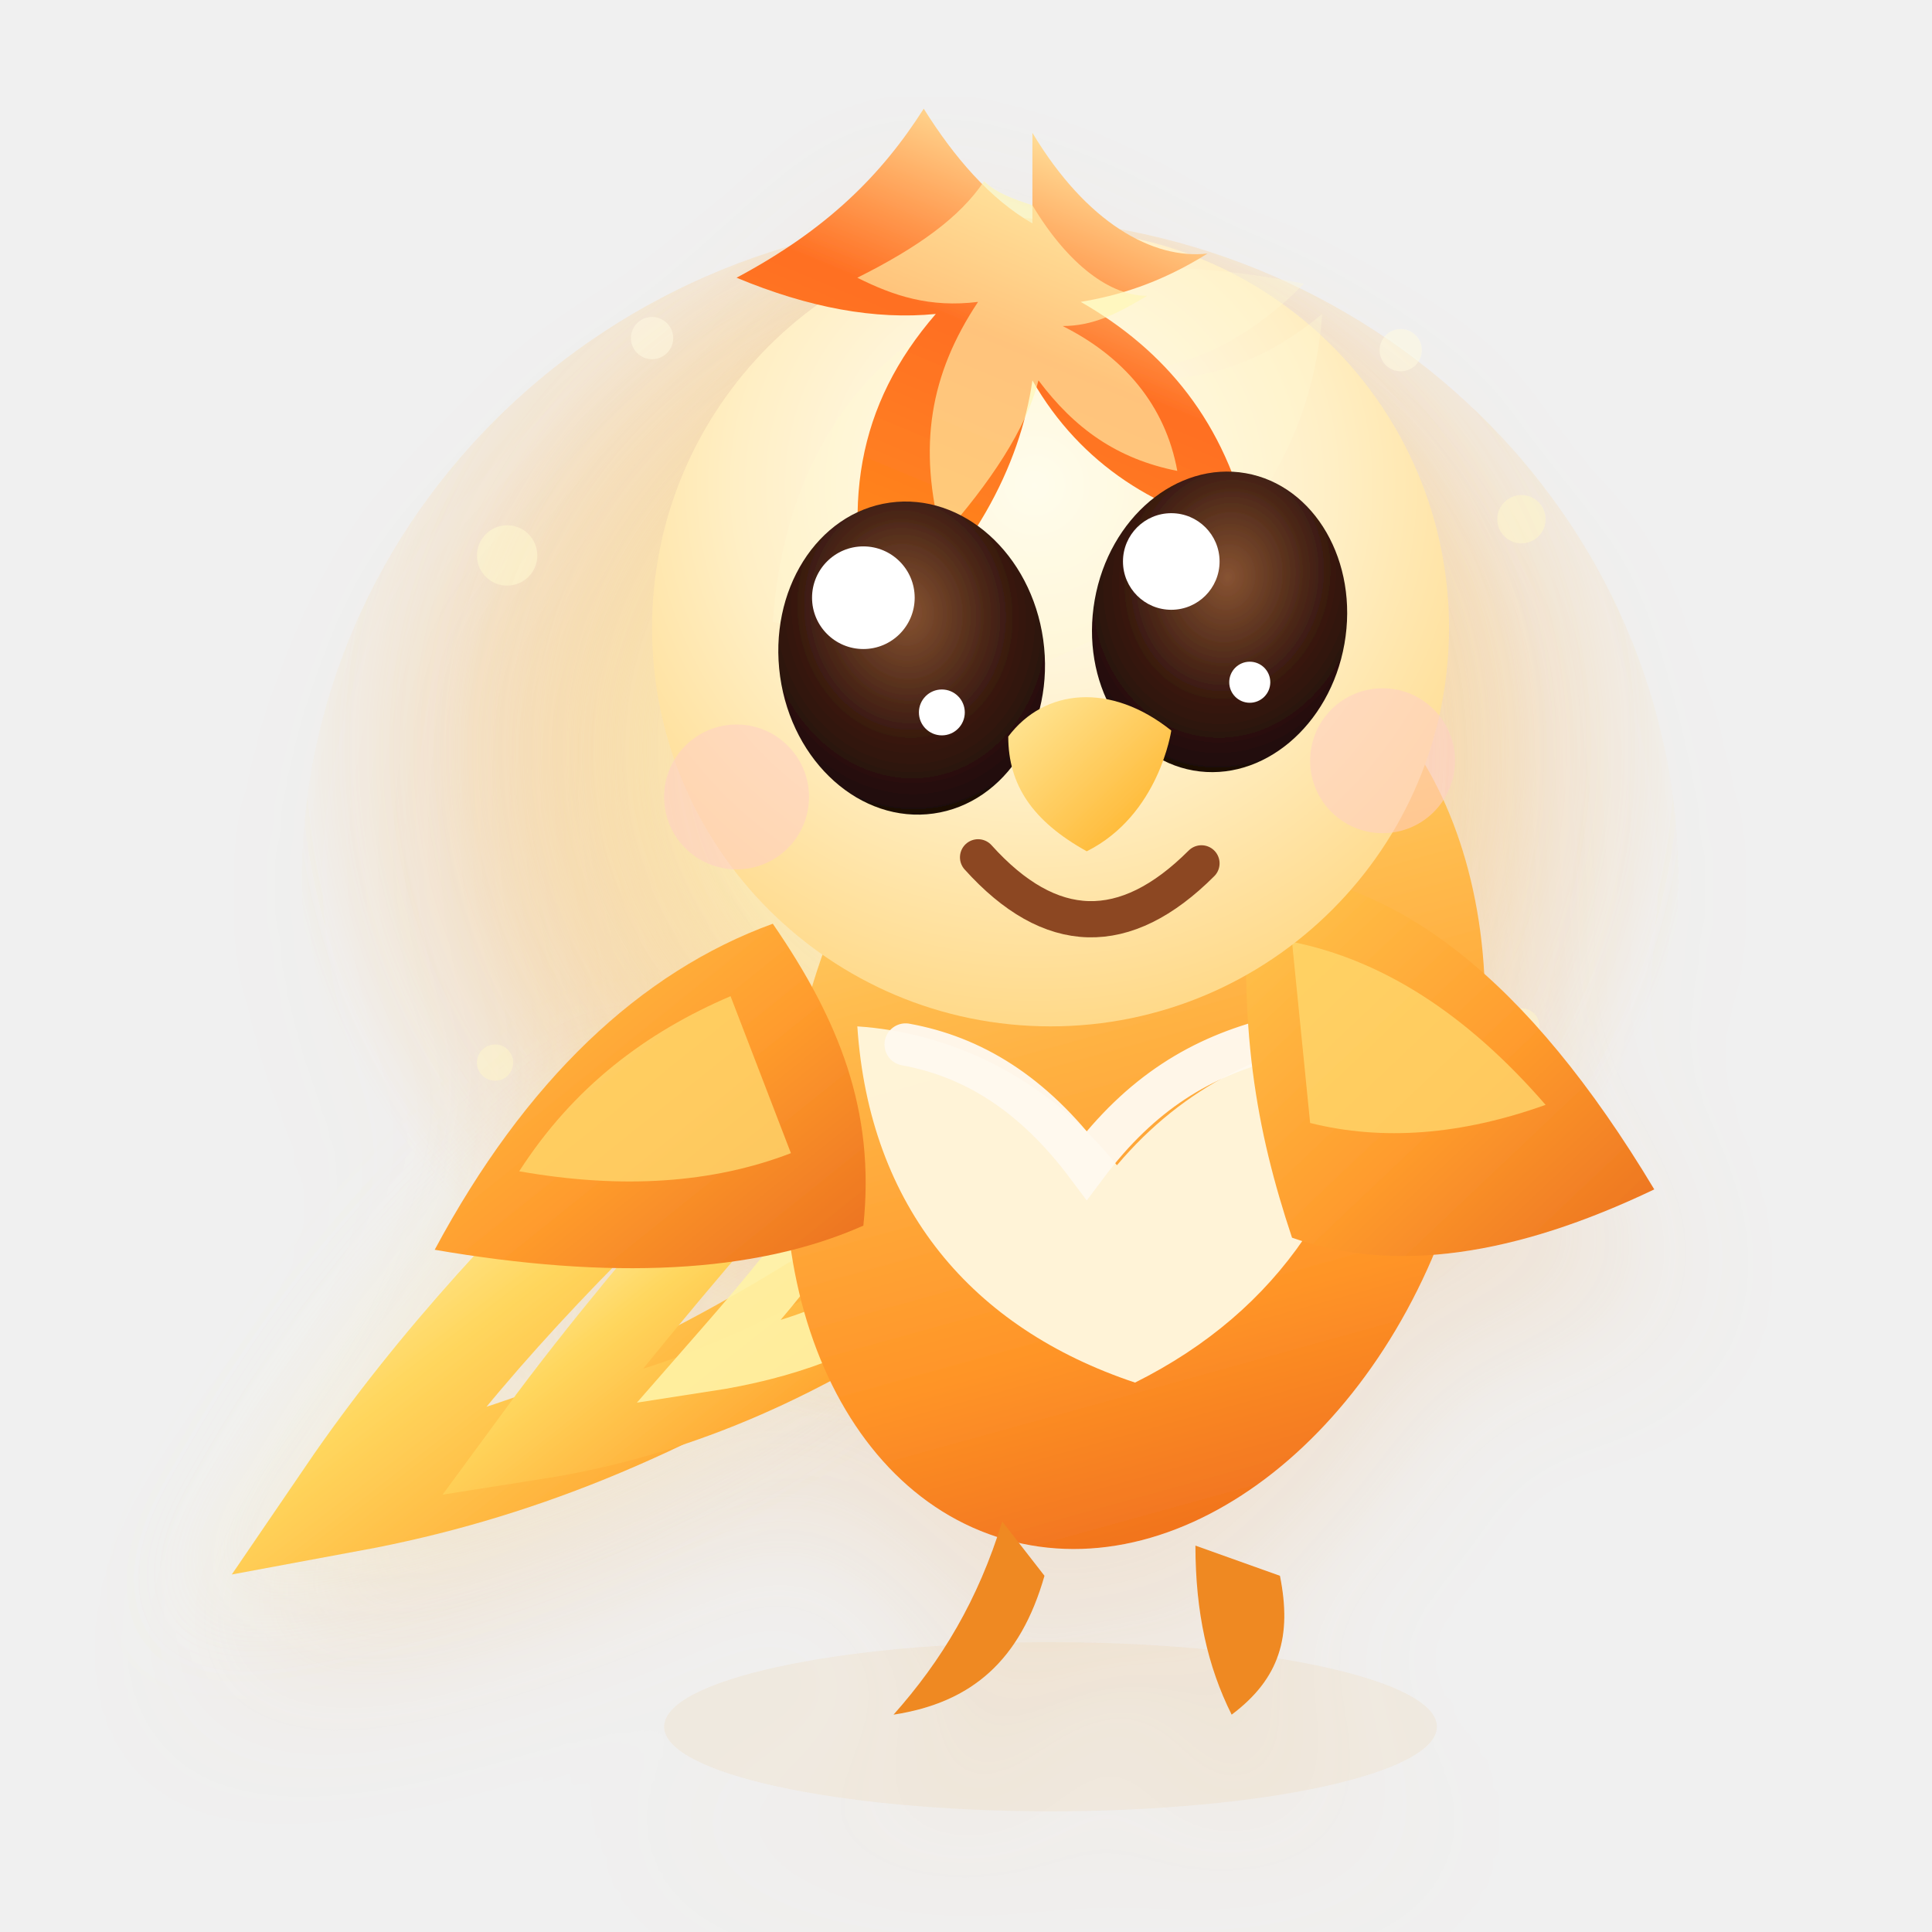
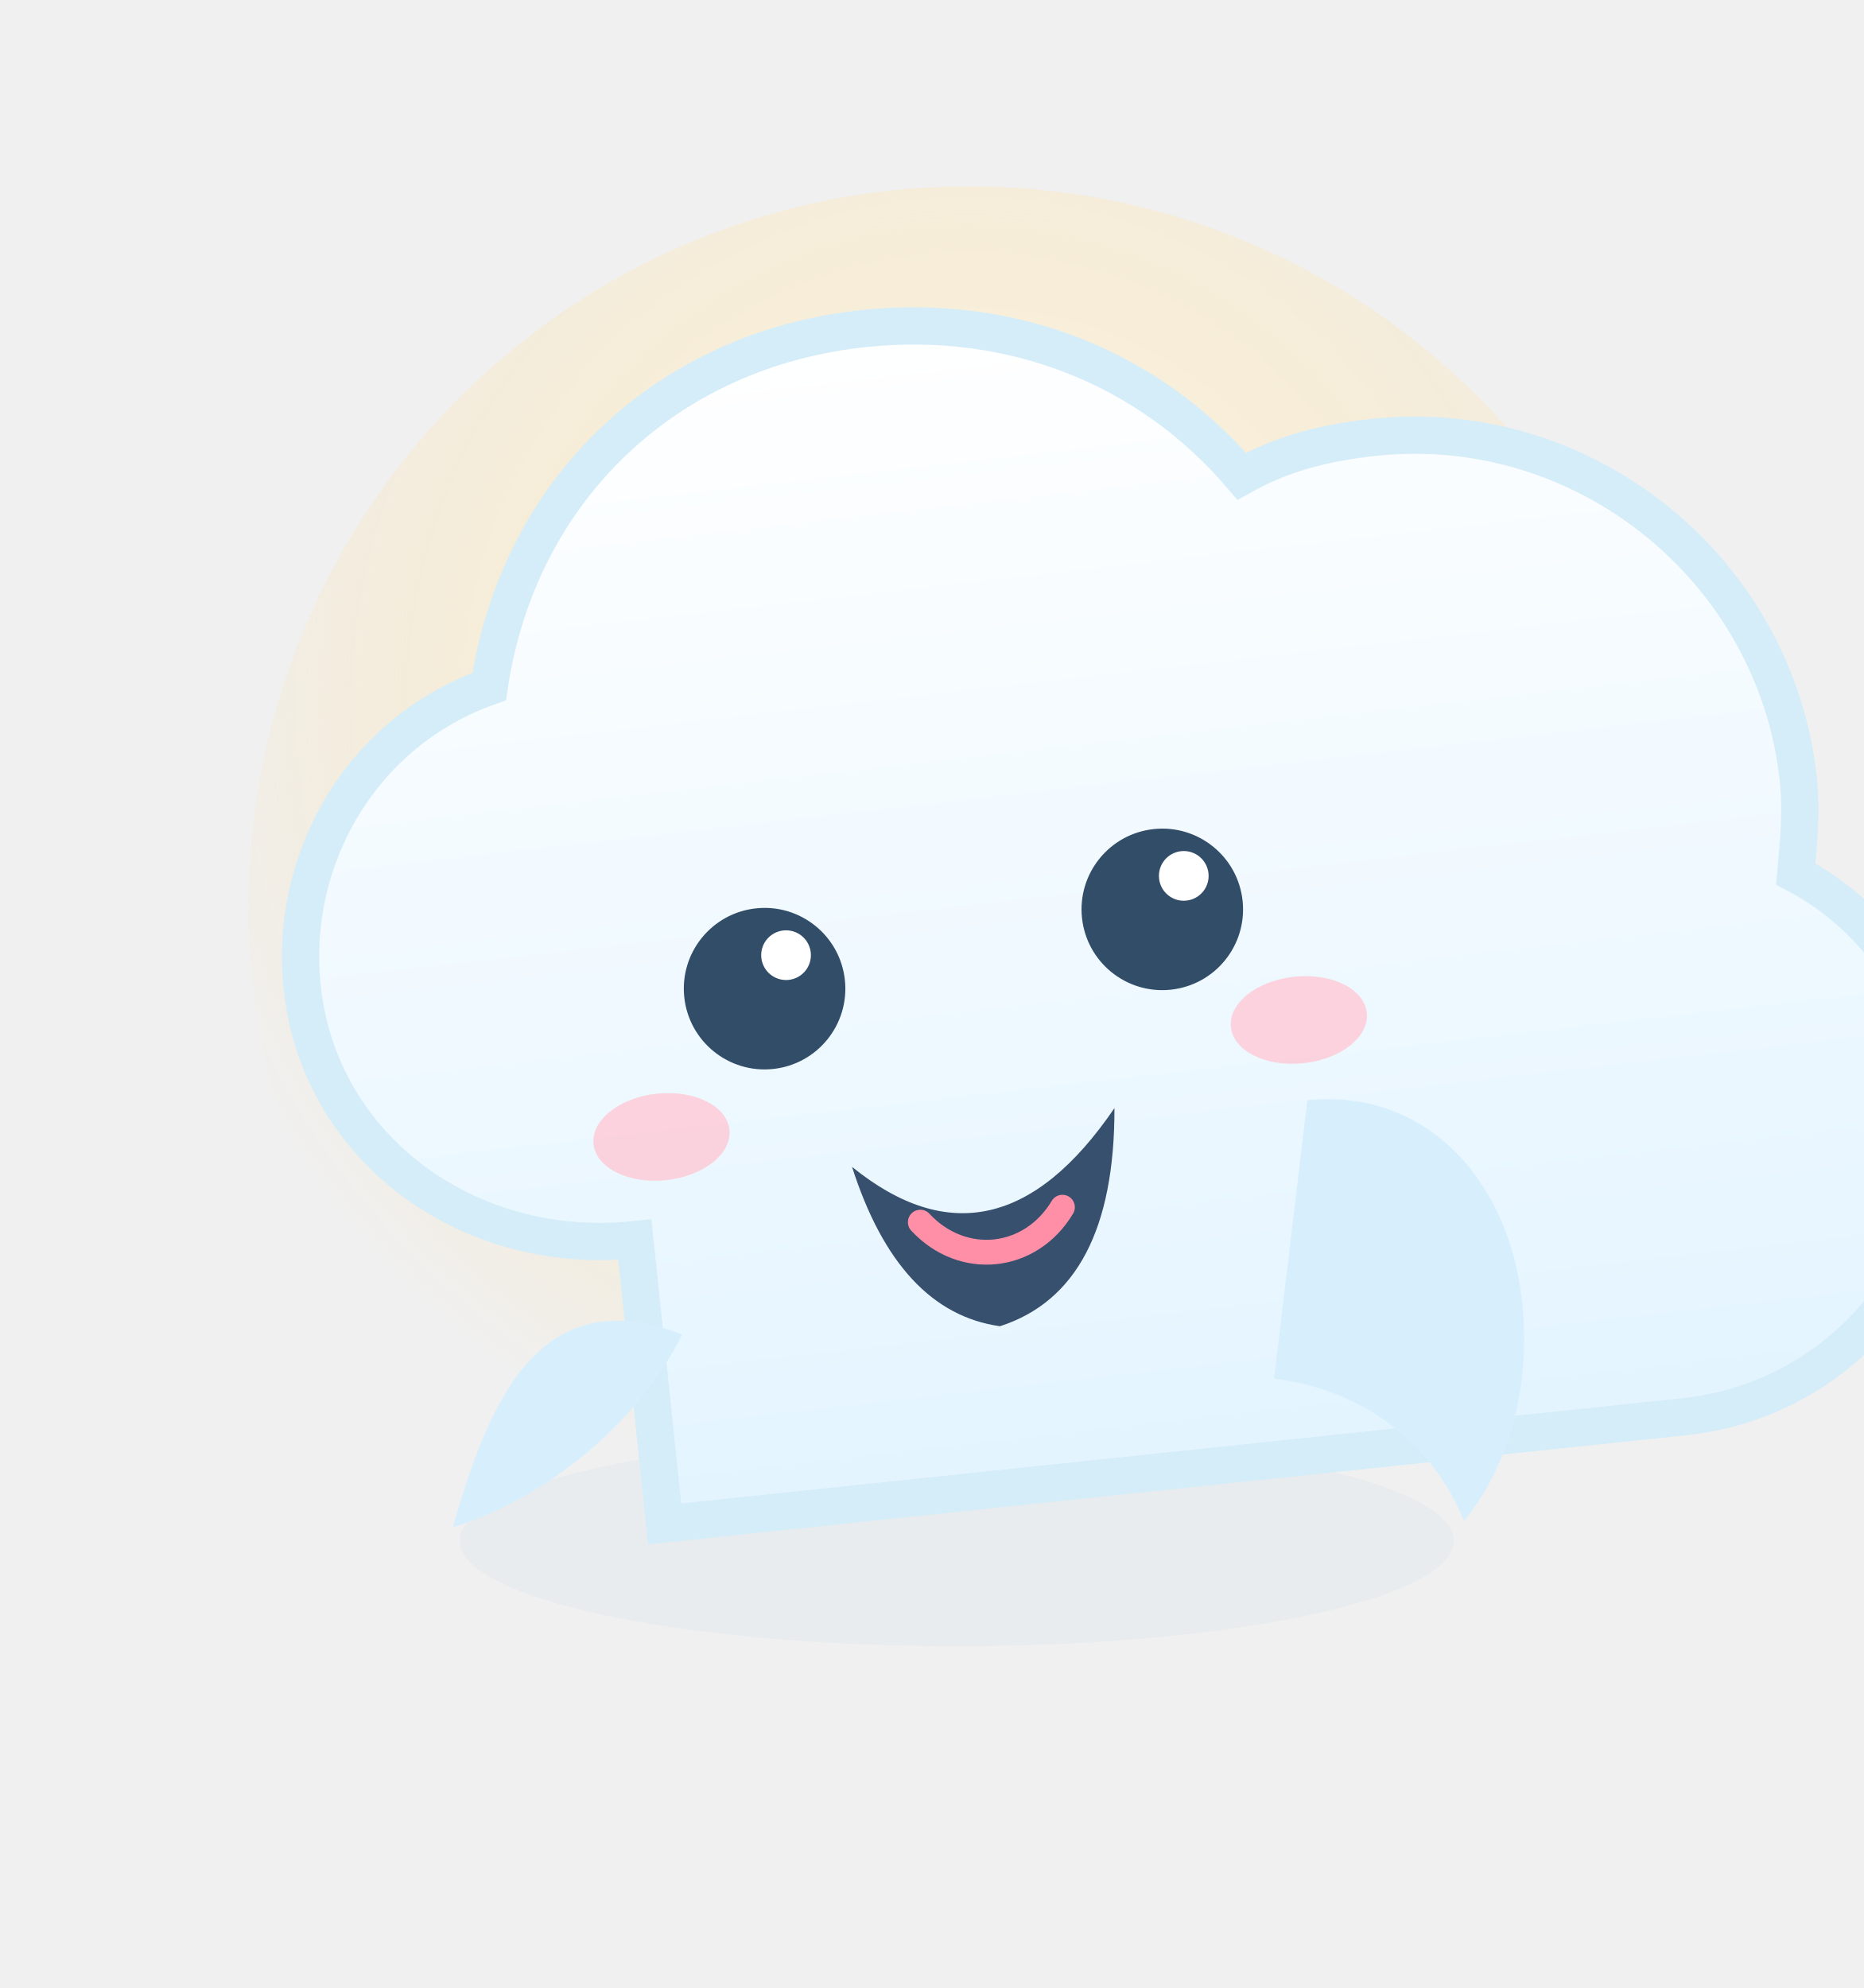
- <svg xmlns="http://www.w3.org/2000/svg" width="320" height="320" viewBox="0 0 320 320" role="img" aria-label="Anka guide state">
+ <svg xmlns="http://www.w3.org/2000/svg" viewBox="0 0 300 320" role="img" aria-label="Pofi guiding cloud">
  <defs>
-     <radialGradient id="guide-aura" cx="50%" cy="40%" r="52%">
-       <stop offset="0%" stop-color="#fffbe9" stop-opacity="0.98" />
-       <stop offset="40%" stop-color="#ffe7a5" stop-opacity="0.74" />
-       <stop offset="78%" stop-color="#ffb64f" stop-opacity="0.18" />
-       <stop offset="100%" stop-color="#ffb64f" stop-opacity="0" />
+     <radialGradient id="glow" cx="50%" cy="36%" r="56%">
+       <stop offset="0%" stop-color="#fffef8" stop-opacity="0.98" />
+       <stop offset="100%" stop-color="#ffd98a" stop-opacity="0" />
    </radialGradient>
-     <radialGradient id="guide-face" cx="48%" cy="32%" r="70%">
-       <stop offset="0%" stop-color="#fffef9" />
-       <stop offset="54%" stop-color="#ffefc5" />
-       <stop offset="100%" stop-color="#ffd886" />
-     </radialGradient>
-     <linearGradient id="guide-body" x1="32%" y1="10%" x2="72%" y2="100%">
-       <stop offset="0%" stop-color="#ffd56d" />
-       <stop offset="38%" stop-color="#ffb243" />
-       <stop offset="72%" stop-color="#ff9427" />
-       <stop offset="100%" stop-color="#ef6e1d" />
+     <linearGradient id="cloud" x1="0%" y1="0%" x2="0%" y2="100%">
+       <stop offset="0%" stop-color="#ffffff" />
+       <stop offset="100%" stop-color="#e3f4ff" />
    </linearGradient>
-     <linearGradient id="guide-wing" x1="0%" y1="0%" x2="100%" y2="100%">
-       <stop offset="0%" stop-color="#ffc84f" />
-       <stop offset="55%" stop-color="#ff9c2d" />
-       <stop offset="100%" stop-color="#ea6f1f" />
-     </linearGradient>
-     <linearGradient id="guide-crest" x1="30%" y1="100%" x2="70%" y2="0%">
-       <stop offset="0%" stop-color="#ff8e1d" />
-       <stop offset="56%" stop-color="#ff6f22" />
-       <stop offset="100%" stop-color="#fff6b2" />
-     </linearGradient>
-     <linearGradient id="guide-tail" x1="0%" y1="0%" x2="100%" y2="100%">
-       <stop offset="0%" stop-color="#fff7c4" />
-       <stop offset="40%" stop-color="#ffd65d" />
-       <stop offset="100%" stop-color="#ff9521" />
-     </linearGradient>
-     <radialGradient id="guide-eye" cx="50%" cy="35%" r="72%">
-       <stop offset="0%" stop-color="#875332" />
-       <stop offset="55%" stop-color="#3a1a10" />
-       <stop offset="100%" stop-color="#150603" />
-     </radialGradient>
-     <linearGradient id="guide-beak" x1="0%" y1="0%" x2="100%" y2="100%">
-       <stop offset="0%" stop-color="#ffe99c" />
-       <stop offset="100%" stop-color="#ffaf20" />
-     </linearGradient>
-     <filter id="guide-shadow" x="-40%" y="-40%" width="200%" height="200%">
-       <feDropShadow dx="0" dy="16" stdDeviation="12" flood-color="#efb46f" flood-opacity="0.22" />
-     </filter>
-     <filter id="guide-blur" x="-60%" y="-60%" width="220%" height="220%">
-       <feGaussianBlur stdDeviation="8" />
-     </filter>
  </defs>
-   <g filter="url(#guide-shadow)">
-     <ellipse cx="164" cy="146" rx="114" ry="110" fill="url(#guide-aura)" />
-     <ellipse cx="174" cy="286" rx="64" ry="14" fill="#eec58b" opacity="0.16" />
-     <g opacity="0.56">
-       <circle cx="84" cy="92" r="5" fill="#fff7cf" />
-       <circle cx="252" cy="86" r="4" fill="#fff6cc" />
-       <circle cx="232" cy="58" r="3.5" fill="#fff9e1" />
-       <circle cx="108" cy="56" r="3.5" fill="#fff9e1" />
-       <circle cx="252" cy="170" r="3" fill="#fff4ca" />
-       <circle cx="82" cy="176" r="3" fill="#fff4ca" />
-     </g>
-     <g>
-       <path d="M106 188c-23 18-41 39-55 64 28-5 56-17 83-36" fill="none" stroke="#fff1b8" stroke-width="22" stroke-linecap="round" opacity="0.2" filter="url(#guide-blur)" />
-       <path d="M110 189c-19 18-37 37-52 59 27-5 51-15 77-31" fill="none" stroke="url(#guide-tail)" stroke-width="18" stroke-linecap="round" />
-       <path d="M124 195c-12 14-24 28-35 43 19-3 37-10 55-21" fill="none" stroke="url(#guide-tail)" stroke-width="14" stroke-linecap="round" />
-       <path d="M138 200c-7 10-14 18-21 26 13-2 24-6 34-13" fill="none" stroke="#fff3a6" stroke-width="9" stroke-linecap="round" opacity="0.9" />
-     </g>
-     <ellipse cx="188" cy="180" rx="56" ry="78" fill="url(#guide-body)" transform="rotate(16 188 180)" />
-     <path d="M142 170c15 1 31 8 43 23 11-13 25-20 44-23-4 27-17 47-41 59-27-9-44-29-46-59z" fill="#fff5da" opacity="0.98" />
-     <path d="M150 173c11 2 21 8 30 20 9-12 19-18 31-21" fill="none" stroke="#fff9ef" stroke-width="7" stroke-linecap="round" opacity="0.96" />
-     <g>
-       <path d="M128 153c-22 8-41 26-56 54 29 5 53 4 71-4 2-19-4-34-15-50z" fill="url(#guide-wing)" />
-       <path d="M121 165c-14 6-26 15-35 29 17 3 32 2 45-3" fill="#ffd96e" opacity="0.78" />
-       <path d="M207 144c24 1 46 18 67 53-23 11-43 14-60 8-6-18-9-35-7-61z" fill="url(#guide-wing)" />
-       <path d="M214 156c15 3 29 12 42 27-14 5-27 6-39 3" fill="#ffd96e" opacity="0.76" />
-     </g>
-     <circle cx="174" cy="104" r="66" fill="url(#guide-face)" />
-     <path d="M128 103c3-42 34-67 88-56-11 11-23 16-36 14 14 4 27 1 39-9-2 27-19 47-49 59" fill="#fff8d4" opacity="0.34" />
-     <g>
-       <path d="M171 22c9 15 20 21 29 20-8 5-15 7-21 8 14 8 24 20 28 38-15-3-28-11-36-25-2 14-10 30-26 43-6-22-3-39 10-54-10 1-21-1-33-6 15-8 24-17 31-28 5 8 11 15 18 19z" fill="url(#guide-crest)" />
-       <path d="M171 34c6 10 13 15 19 15-5 3-9 5-14 5 10 5 17 13 19 24-10-2-17-7-23-15-2 8-8 17-16 26-4-15-2-27 6-39-8 1-14-1-20-4 10-5 17-10 21-16 2 2 5 3 8 4z" fill="#fff7b2" opacity="0.62" />
-     </g>
-     <ellipse cx="151" cy="109" rx="22" ry="26" fill="url(#guide-eye)" transform="rotate(-8 151 109)" />
-     <ellipse cx="202" cy="103" rx="21" ry="25" fill="url(#guide-eye)" transform="rotate(10 202 103)" />
-     <circle cx="143" cy="99" r="8.5" fill="#fff" />
-     <circle cx="194" cy="93" r="8" fill="#fff" />
-     <circle cx="156" cy="118" r="3.8" fill="#fff" />
-     <circle cx="207" cy="113" r="3.4" fill="#fff" />
-     <circle cx="122" cy="132" r="12" fill="#ffcfc4" opacity="0.56" />
-     <circle cx="229" cy="126" r="12" fill="#ffcfc4" opacity="0.56" />
-     <path d="M167 122c6-8 17-9 27-1 0 0-2 14-14 20-9-5-13-11-13-19z" fill="url(#guide-beak)" />
-     <path d="M162 142q18 20 37 1" fill="none" stroke="#8c4622" stroke-width="6" stroke-linecap="round" />
-     <path d="M166 252c-4 13-10 23-18 32 13-2 21-9 25-23" fill="#ef8920" />
-     <path d="M198 256c0 11 2 20 6 28 8-6 10-13 8-23" fill="#ef8920" />
+   <circle cx="156" cy="146" r="116" fill="url(#glow)" />
+   <ellipse cx="154" cy="248" rx="80" ry="17" fill="#bfdbe8" opacity="0.16" />
+   <g transform="rotate(-6 154 176)">
+     <path d="M100 194c-27 0-49-20-49-46 0-21 14-40 35-45 8-31 34-51 66-51 24 0 45 11 58 30 7-3 14-4 22-4 34 0 62 28 62 62 0 5-1 10-2 15 12 8 20 22 20 38 0 26-21 47-47 47H100z" fill="url(#cloud)" stroke="#d5edf8" stroke-width="6" />
+     <path d="M106 210c-9 14-25 24-40 27 7-17 17-39 40-27z" fill="#d7effd" />
+     <path d="M210 183c19 0 31 16 31 36 0 14-5 26-13 34-4-14-15-23-28-26z" fill="#d7effd" />
+     <circle cx="125" cy="156" r="13" fill="#324d68" />
+     <circle cx="190" cy="150" r="13" fill="#324d68" />
+     <circle cx="129" cy="151" r="4" fill="#fff" />
+     <circle cx="194" cy="145" r="4" fill="#fff" />
+     <ellipse cx="106" cy="178" rx="11" ry="7" fill="#ffc7d2" opacity="0.76" />
+     <ellipse cx="210" cy="170" rx="11" ry="7" fill="#ffc7d2" opacity="0.76" />
+     <path d="M136 186 Q157 207 179 181 Q176 210 157 214 Q141 210 136 186z" fill="#36506e" />
+     <path d="M146 196c6 8 17 8 23 0" fill="none" stroke="#ff8fa6" stroke-width="4" stroke-linecap="round" />
  </g>
</svg>
